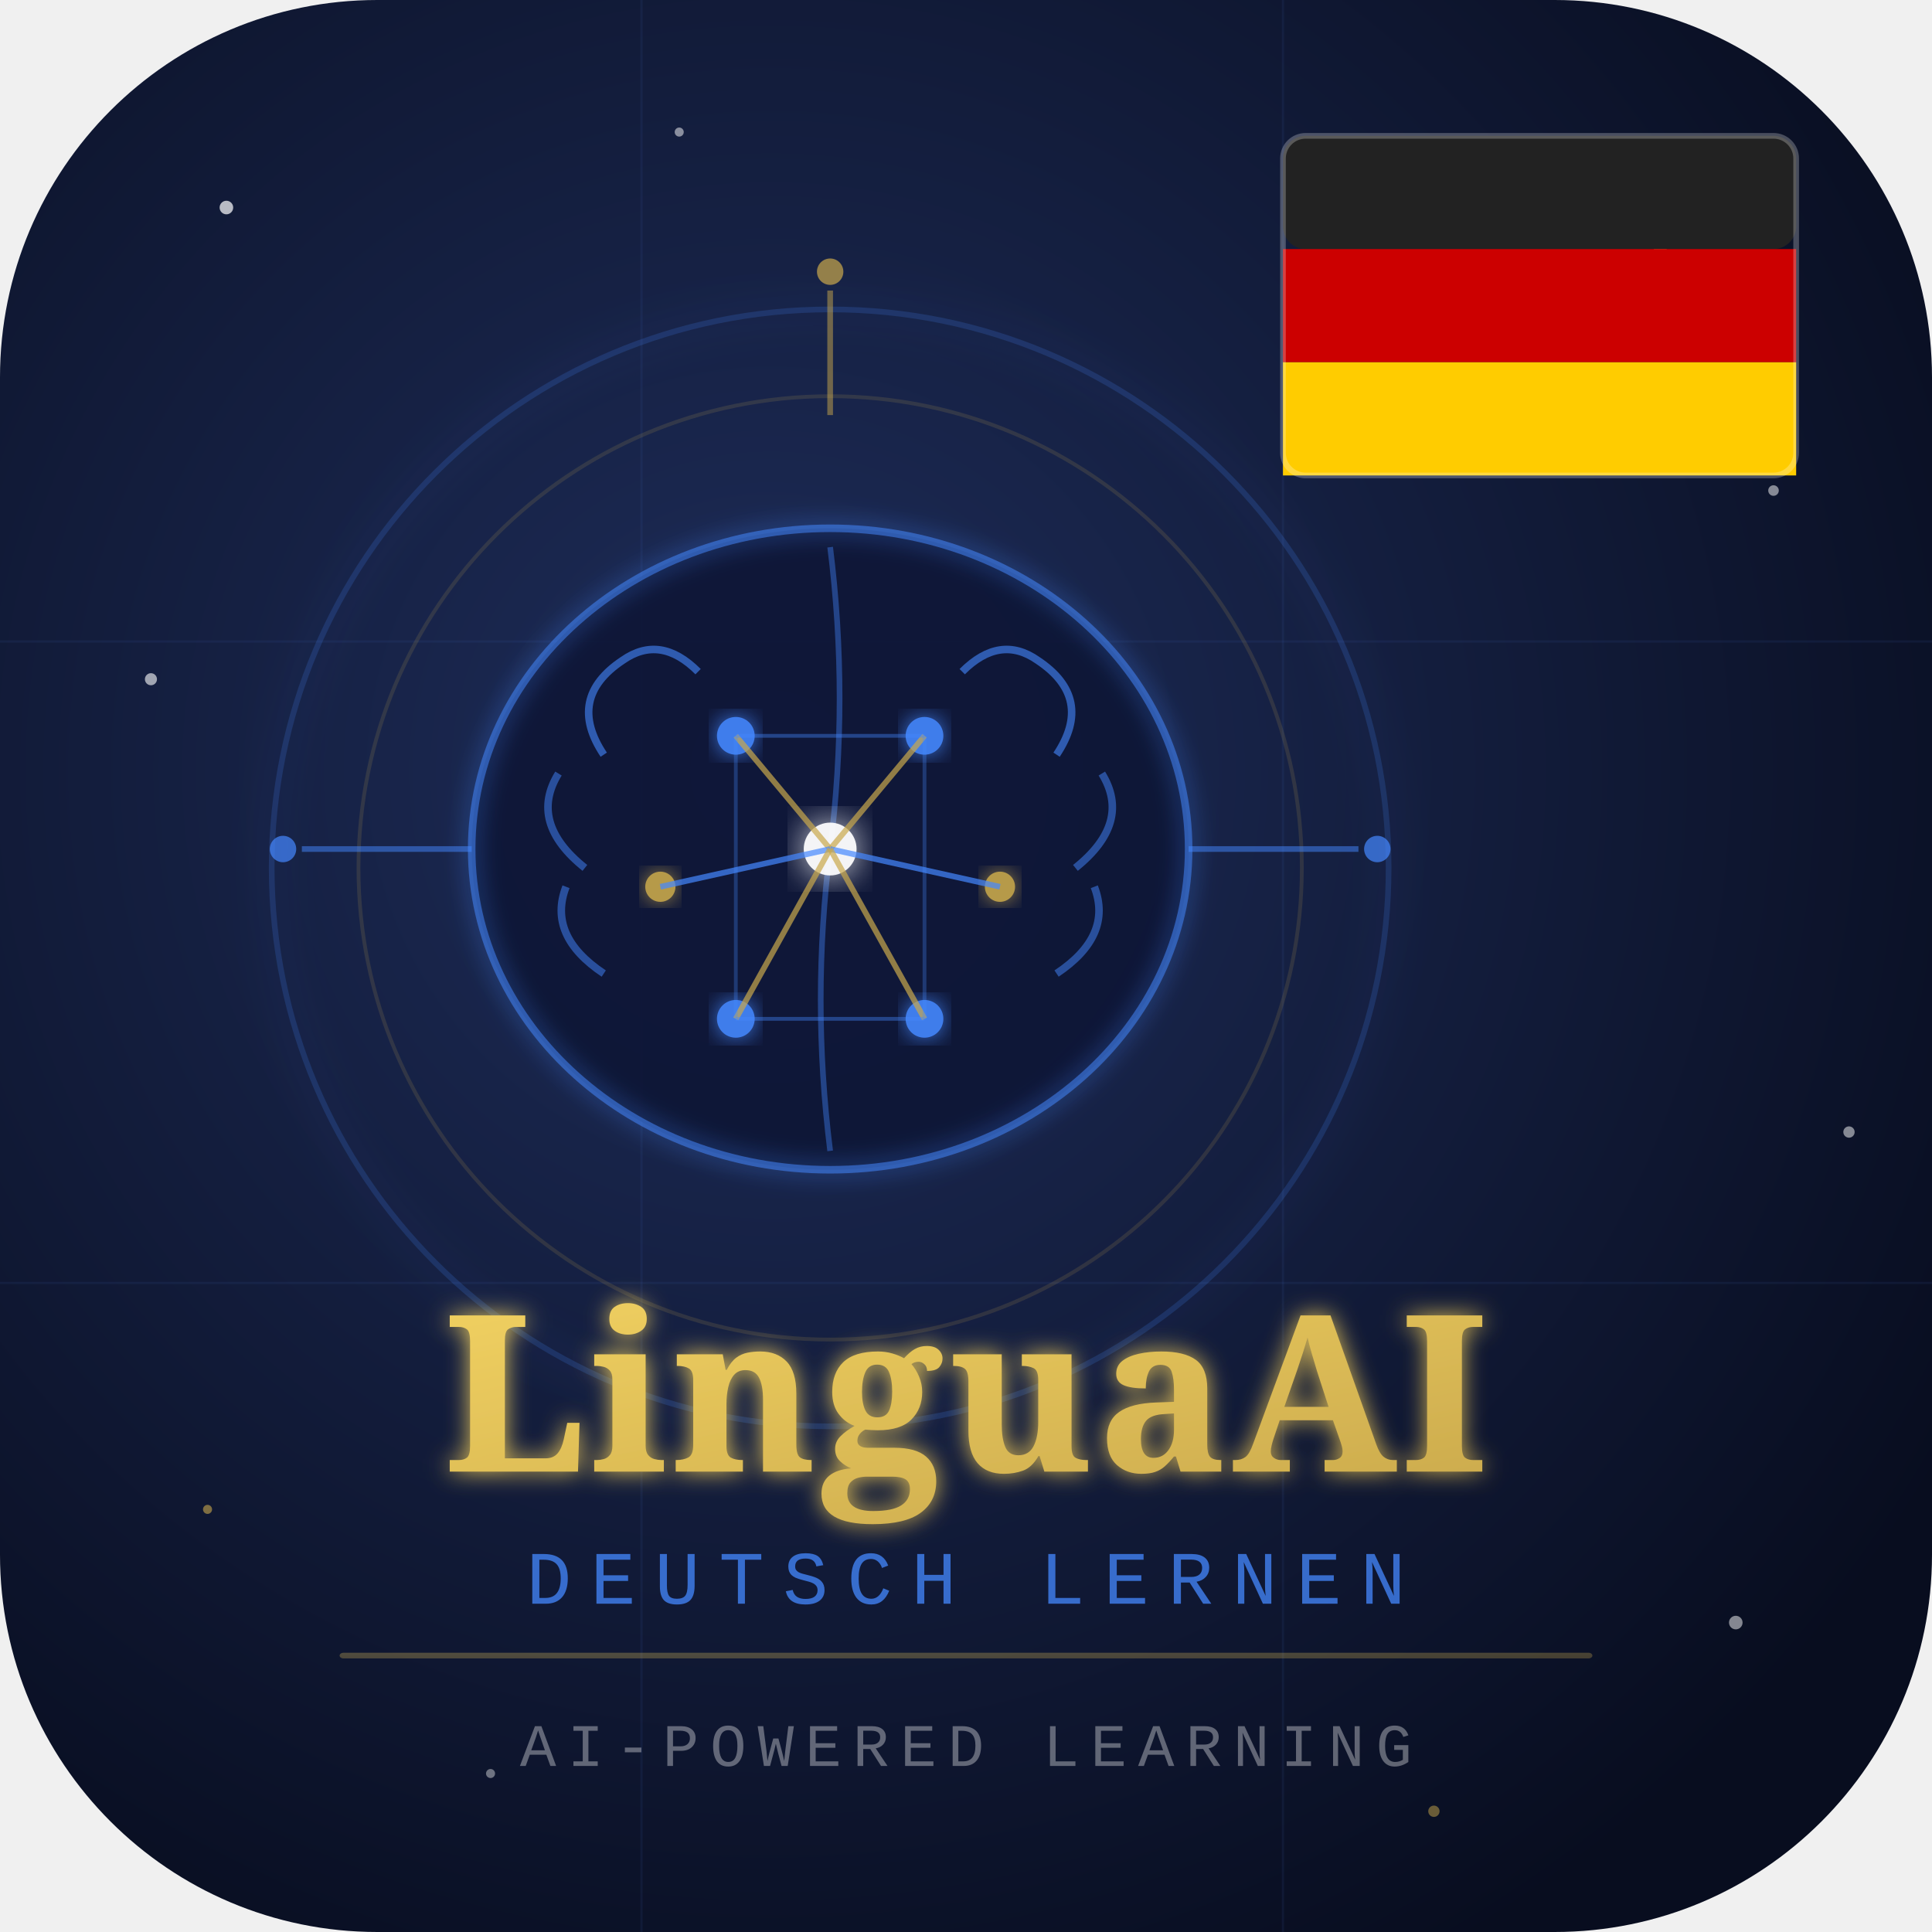
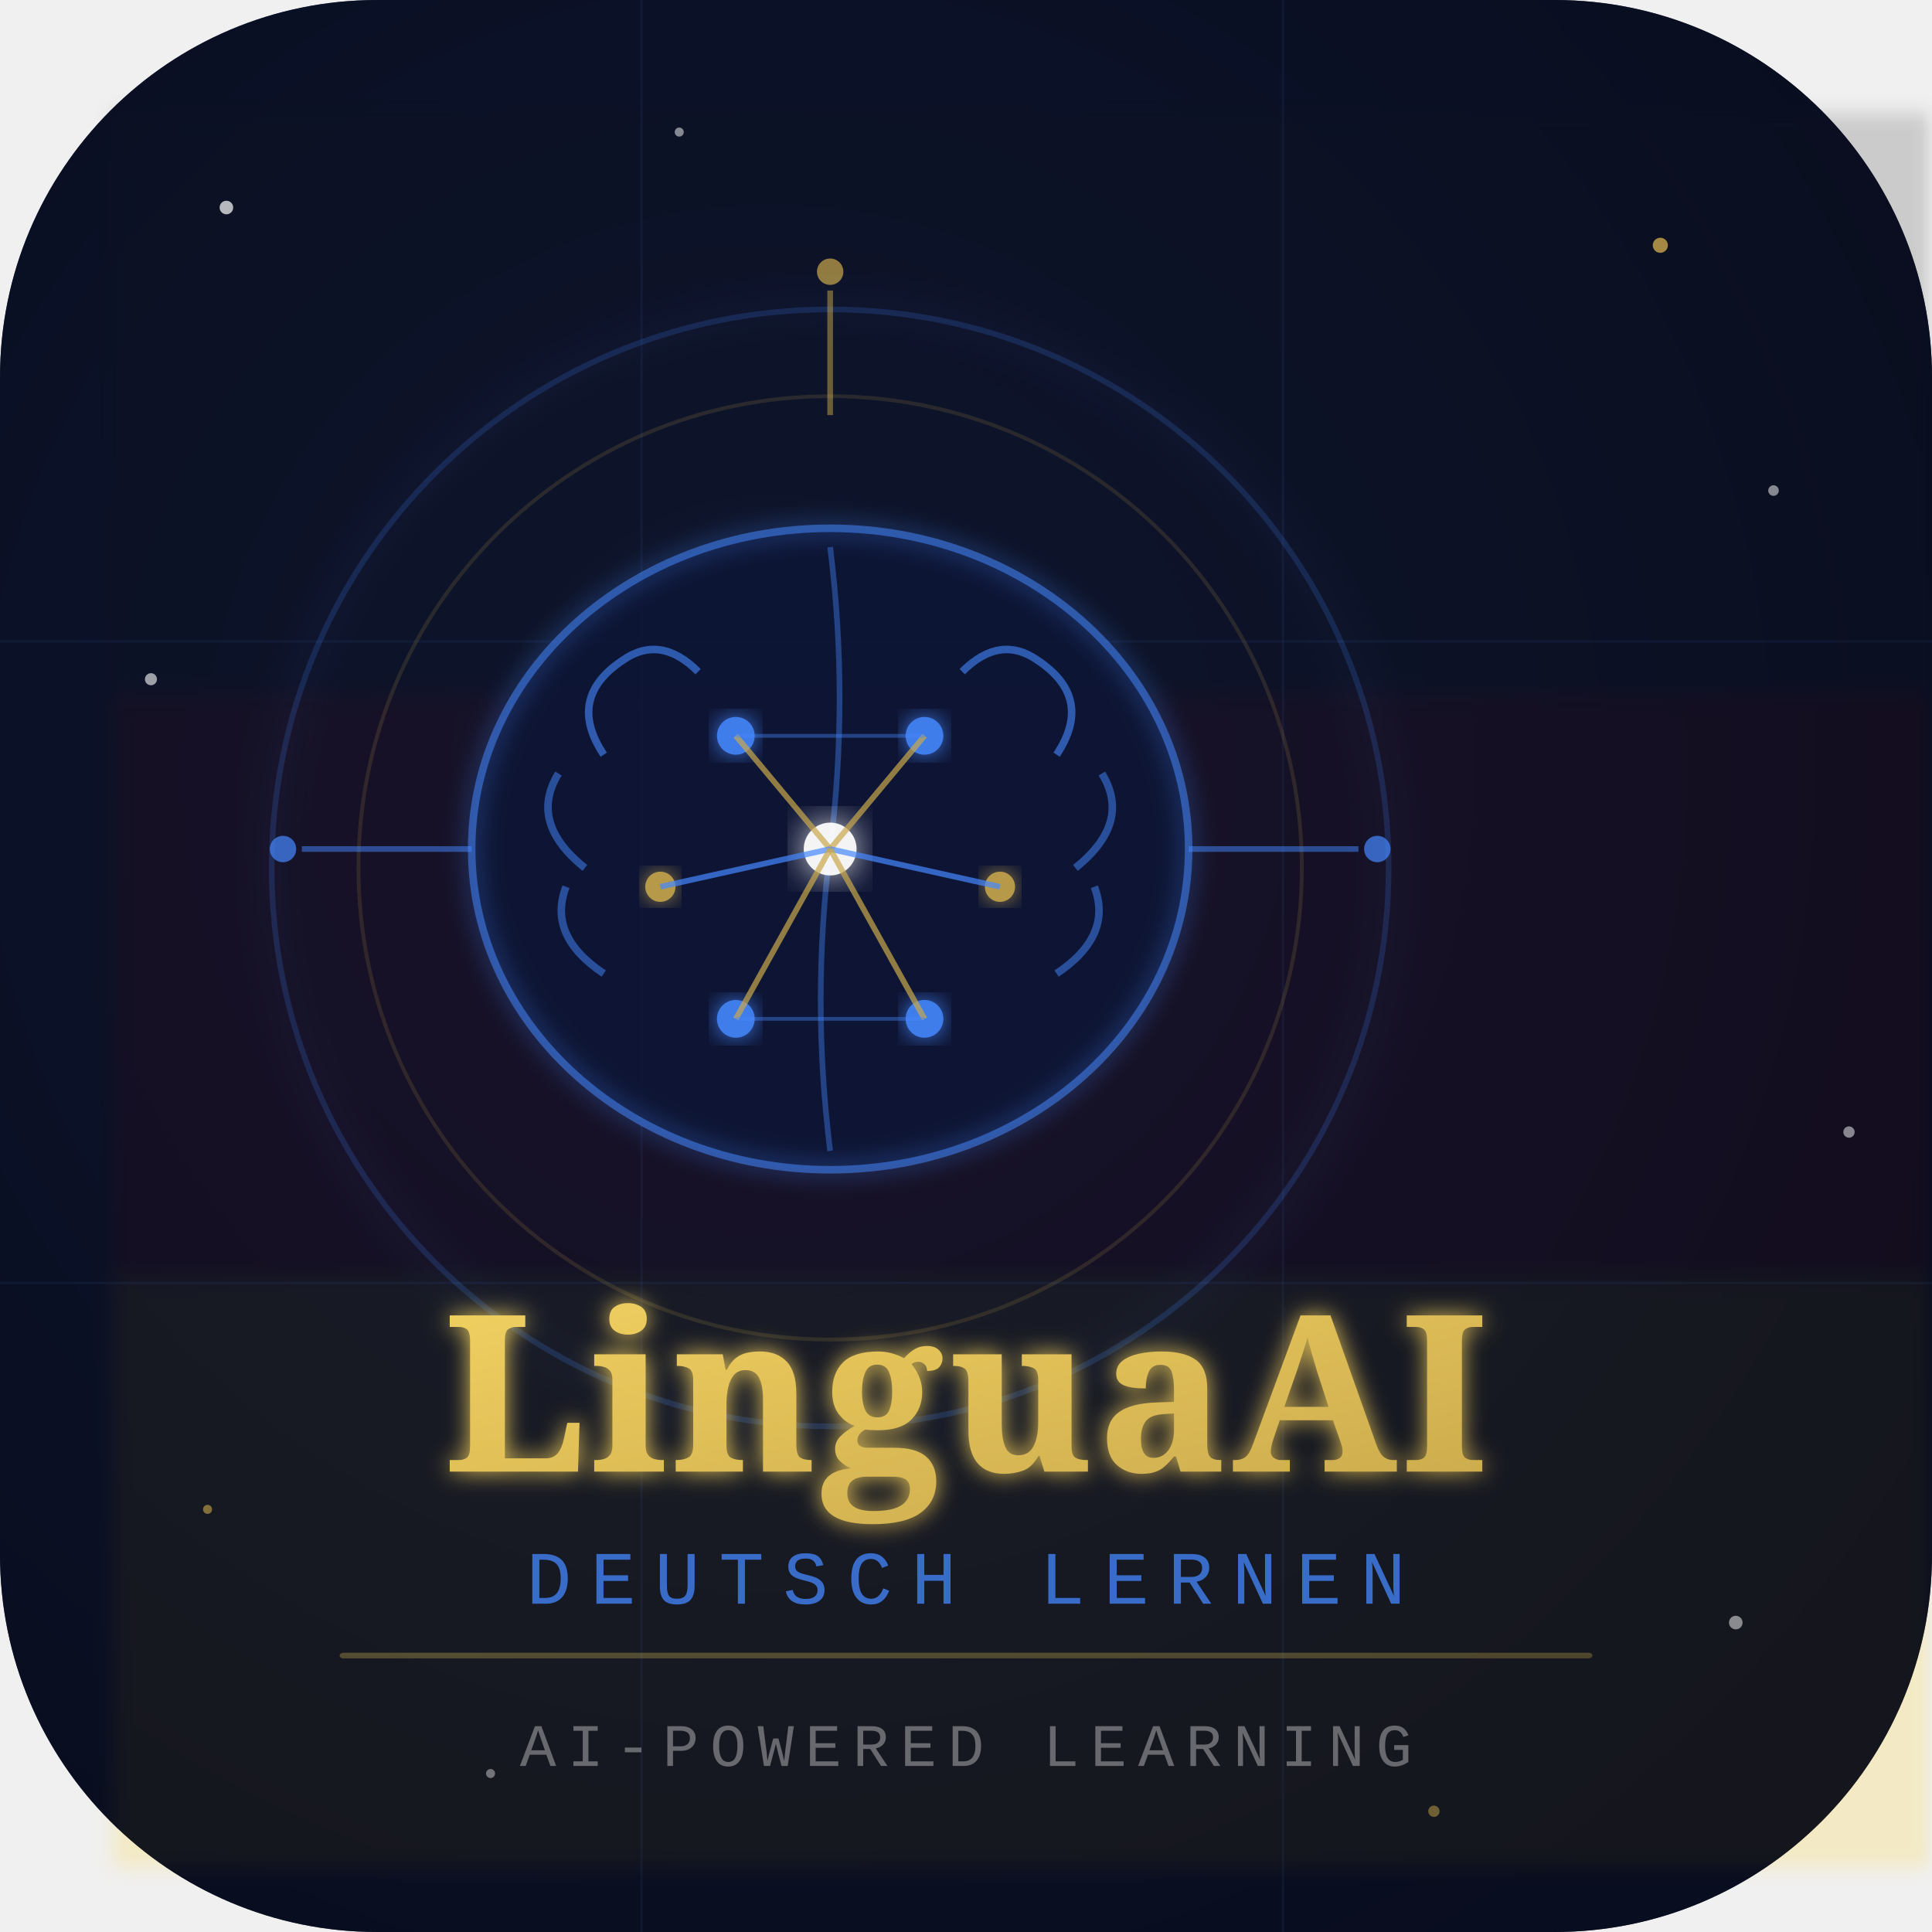
<svg xmlns="http://www.w3.org/2000/svg" viewBox="0 0 512 512">
  <defs>
    <radialGradient id="bg" cx="40%" cy="40%" r="70%">
      <stop offset="0%" style="stop-color:#1e2d5a" />
      <stop offset="100%" style="stop-color:#080d1f" />
    </radialGradient>
    <linearGradient id="gold" x1="0%" y1="0%" x2="100%" y2="100%">
      <stop offset="0%" style="stop-color:#f0d060" />
      <stop offset="100%" style="stop-color:#c9a84c" />
    </linearGradient>
    <filter id="glow" x="-30%" y="-30%" width="160%" height="160%">
      <feGaussianBlur stdDeviation="5" result="blur" />
      <feMerge>
        <feMergeNode in="blur" />
        <feMergeNode in="SourceGraphic" />
      </feMerge>
    </filter>
    <filter id="softglow" x="-20%" y="-20%" width="140%" height="140%">
      <feGaussianBlur stdDeviation="3" result="blur" />
      <feMerge>
        <feMergeNode in="blur" />
        <feMergeNode in="SourceGraphic" />
      </feMerge>
    </filter>
+     <filter id="flagblur">
+       <feGaussianBlur stdDeviation="2.5" />
+     </filter>
  </defs>
  <rect width="512" height="512" rx="100" fill="url(#bg)" />
+   <g opacity="0.18" filter="url(#flagblur)">
+     <rect x="30" y="30" width="512" height="155" fill="#222222" />
+     <rect x="30" y="185" width="512" height="155" fill="#cc0000" />
+     <rect x="30" y="340" width="512" height="155" fill="#ffcc00" />
+   </g>
+   <rect width="512" height="512" rx="100" fill="#080d1f" opacity="0.72" />
  <line x1="0" y1="170" x2="512" y2="170" stroke="#3a5aaa" stroke-width="0.6" opacity="0.12" />
  <line x1="0" y1="340" x2="512" y2="340" stroke="#3a5aaa" stroke-width="0.6" opacity="0.12" />
  <line x1="170" y1="0" x2="170" y2="512" stroke="#3a5aaa" stroke-width="0.6" opacity="0.12" />
  <line x1="340" y1="0" x2="340" y2="512" stroke="#3a5aaa" stroke-width="0.6" opacity="0.12" />
  <circle cx="60" cy="55" r="1.8" fill="white" opacity="0.7" />
  <circle cx="180" cy="35" r="1.2" fill="white" opacity="0.5" />
  <circle cx="440" cy="65" r="2" fill="#c9a84c" opacity="0.8" />
  <circle cx="470" cy="130" r="1.4" fill="white" opacity="0.5" />
  <circle cx="40" cy="180" r="1.6" fill="white" opacity="0.6" />
  <circle cx="490" cy="300" r="1.5" fill="white" opacity="0.5" />
  <circle cx="55" cy="400" r="1.2" fill="#c9a84c" opacity="0.6" />
  <circle cx="460" cy="430" r="1.8" fill="white" opacity="0.5" />
  <circle cx="130" cy="470" r="1.2" fill="white" opacity="0.4" />
  <circle cx="380" cy="480" r="1.5" fill="#c9a84c" opacity="0.5" />
-   <rect x="340" y="36" width="136" height="30" rx="6" fill="#222222" />
-   <rect x="340" y="66" width="136" height="30" rx="0" fill="#cc0000" />
-   <rect x="340" y="96" width="136" height="30" rx="0" fill="#ffcc00" />
-   <rect x="340" y="36" width="136" height="90" rx="6" fill="none" stroke="white" stroke-width="1.5" opacity="0.25" />
  <circle cx="220" cy="230" r="148" fill="none" stroke="#4488ff" stroke-width="1.5" opacity="0.2" filter="url(#glow)" />
  <circle cx="220" cy="230" r="125" fill="none" stroke="#c9a84c" stroke-width="1" opacity="0.15" />
  <ellipse cx="220" cy="225" rx="95" ry="85" fill="#0d1535" opacity="0.9" />
  <ellipse cx="220" cy="225" rx="95" ry="85" fill="none" stroke="#4488ff" stroke-width="2" opacity="0.6" filter="url(#softglow)" />
  <path d="M220 145 Q225 185 220 225 Q215 265 220 305" stroke="#4488ff" stroke-width="1.5" fill="none" opacity="0.4" />
  <path d="M160 200 Q150 185 165 175 Q175 168 185 178" stroke="#4488ff" stroke-width="2" fill="none" opacity="0.6" />
  <path d="M155 230 Q140 218 148 205" stroke="#4488ff" stroke-width="2" fill="none" opacity="0.5" />
  <path d="M160 258 Q145 248 150 235" stroke="#4488ff" stroke-width="2" fill="none" opacity="0.5" />
  <path d="M280 200 Q290 185 275 175 Q265 168 255 178" stroke="#4488ff" stroke-width="2" fill="none" opacity="0.6" />
  <path d="M285 230 Q300 218 292 205" stroke="#4488ff" stroke-width="2" fill="none" opacity="0.5" />
  <path d="M280 258 Q295 248 290 235" stroke="#4488ff" stroke-width="2" fill="none" opacity="0.5" />
  <circle cx="195" cy="195" r="5" fill="#4488ff" opacity="0.9" filter="url(#softglow)" />
  <circle cx="245" cy="195" r="5" fill="#4488ff" opacity="0.9" filter="url(#softglow)" />
  <circle cx="175" cy="235" r="4" fill="#c9a84c" opacity="0.9" filter="url(#softglow)" />
  <circle cx="265" cy="235" r="4" fill="#c9a84c" opacity="0.9" filter="url(#softglow)" />
  <circle cx="195" cy="270" r="5" fill="#4488ff" opacity="0.9" filter="url(#softglow)" />
  <circle cx="245" cy="270" r="5" fill="#4488ff" opacity="0.9" filter="url(#softglow)" />
  <circle cx="220" cy="225" r="7" fill="white" opacity="0.95" filter="url(#glow)" />
  <line x1="220" y1="225" x2="195" y2="195" stroke="#c9a84c" stroke-width="1.5" opacity="0.7" />
  <line x1="220" y1="225" x2="245" y2="195" stroke="#c9a84c" stroke-width="1.5" opacity="0.7" />
  <line x1="220" y1="225" x2="175" y2="235" stroke="#4488ff" stroke-width="1.5" opacity="0.7" />
  <line x1="220" y1="225" x2="265" y2="235" stroke="#4488ff" stroke-width="1.5" opacity="0.7" />
  <line x1="220" y1="225" x2="195" y2="270" stroke="#c9a84c" stroke-width="1.5" opacity="0.7" />
  <line x1="220" y1="225" x2="245" y2="270" stroke="#c9a84c" stroke-width="1.5" opacity="0.7" />
  <line x1="195" y1="195" x2="245" y2="195" stroke="#4488ff" stroke-width="1" opacity="0.4" />
  <line x1="195" y1="270" x2="245" y2="270" stroke="#4488ff" stroke-width="1" opacity="0.4" />
-   <line x1="195" y1="195" x2="195" y2="270" stroke="#4488ff" stroke-width="1" opacity="0.3" />
-   <line x1="245" y1="195" x2="245" y2="270" stroke="#4488ff" stroke-width="1" opacity="0.3" />
  <line x1="315" y1="225" x2="360" y2="225" stroke="#4488ff" stroke-width="1.5" opacity="0.5" />
  <line x1="80" y1="225" x2="125" y2="225" stroke="#4488ff" stroke-width="1.5" opacity="0.5" />
  <line x1="220" y1="77" x2="220" y2="110" stroke="#c9a84c" stroke-width="1.5" opacity="0.5" />
  <circle cx="365" cy="225" r="3.5" fill="#4488ff" opacity="0.7" />
  <circle cx="75" cy="225" r="3.5" fill="#4488ff" opacity="0.7" />
  <circle cx="220" cy="72" r="3.5" fill="#c9a84c" opacity="0.7" />
  <text x="256" y="390" font-family="Georgia,serif" font-size="58" font-weight="bold" fill="url(#gold)" text-anchor="middle" letter-spacing="1" filter="url(#softglow)">LinguaAI</text>
  <text x="256" y="425" font-family="'Courier New',monospace" font-size="20" fill="#4488ff" text-anchor="middle" letter-spacing="5" opacity="0.75">DEUTSCH LERNEN</text>
  <rect x="90" y="438" width="332" height="1.5" rx="1" fill="url(#gold)" opacity="0.3" />
  <text x="256" y="468" font-family="'Courier New',monospace" font-size="16" fill="white" text-anchor="middle" letter-spacing="3" opacity="0.35">AI-POWERED LEARNING</text>
</svg>
